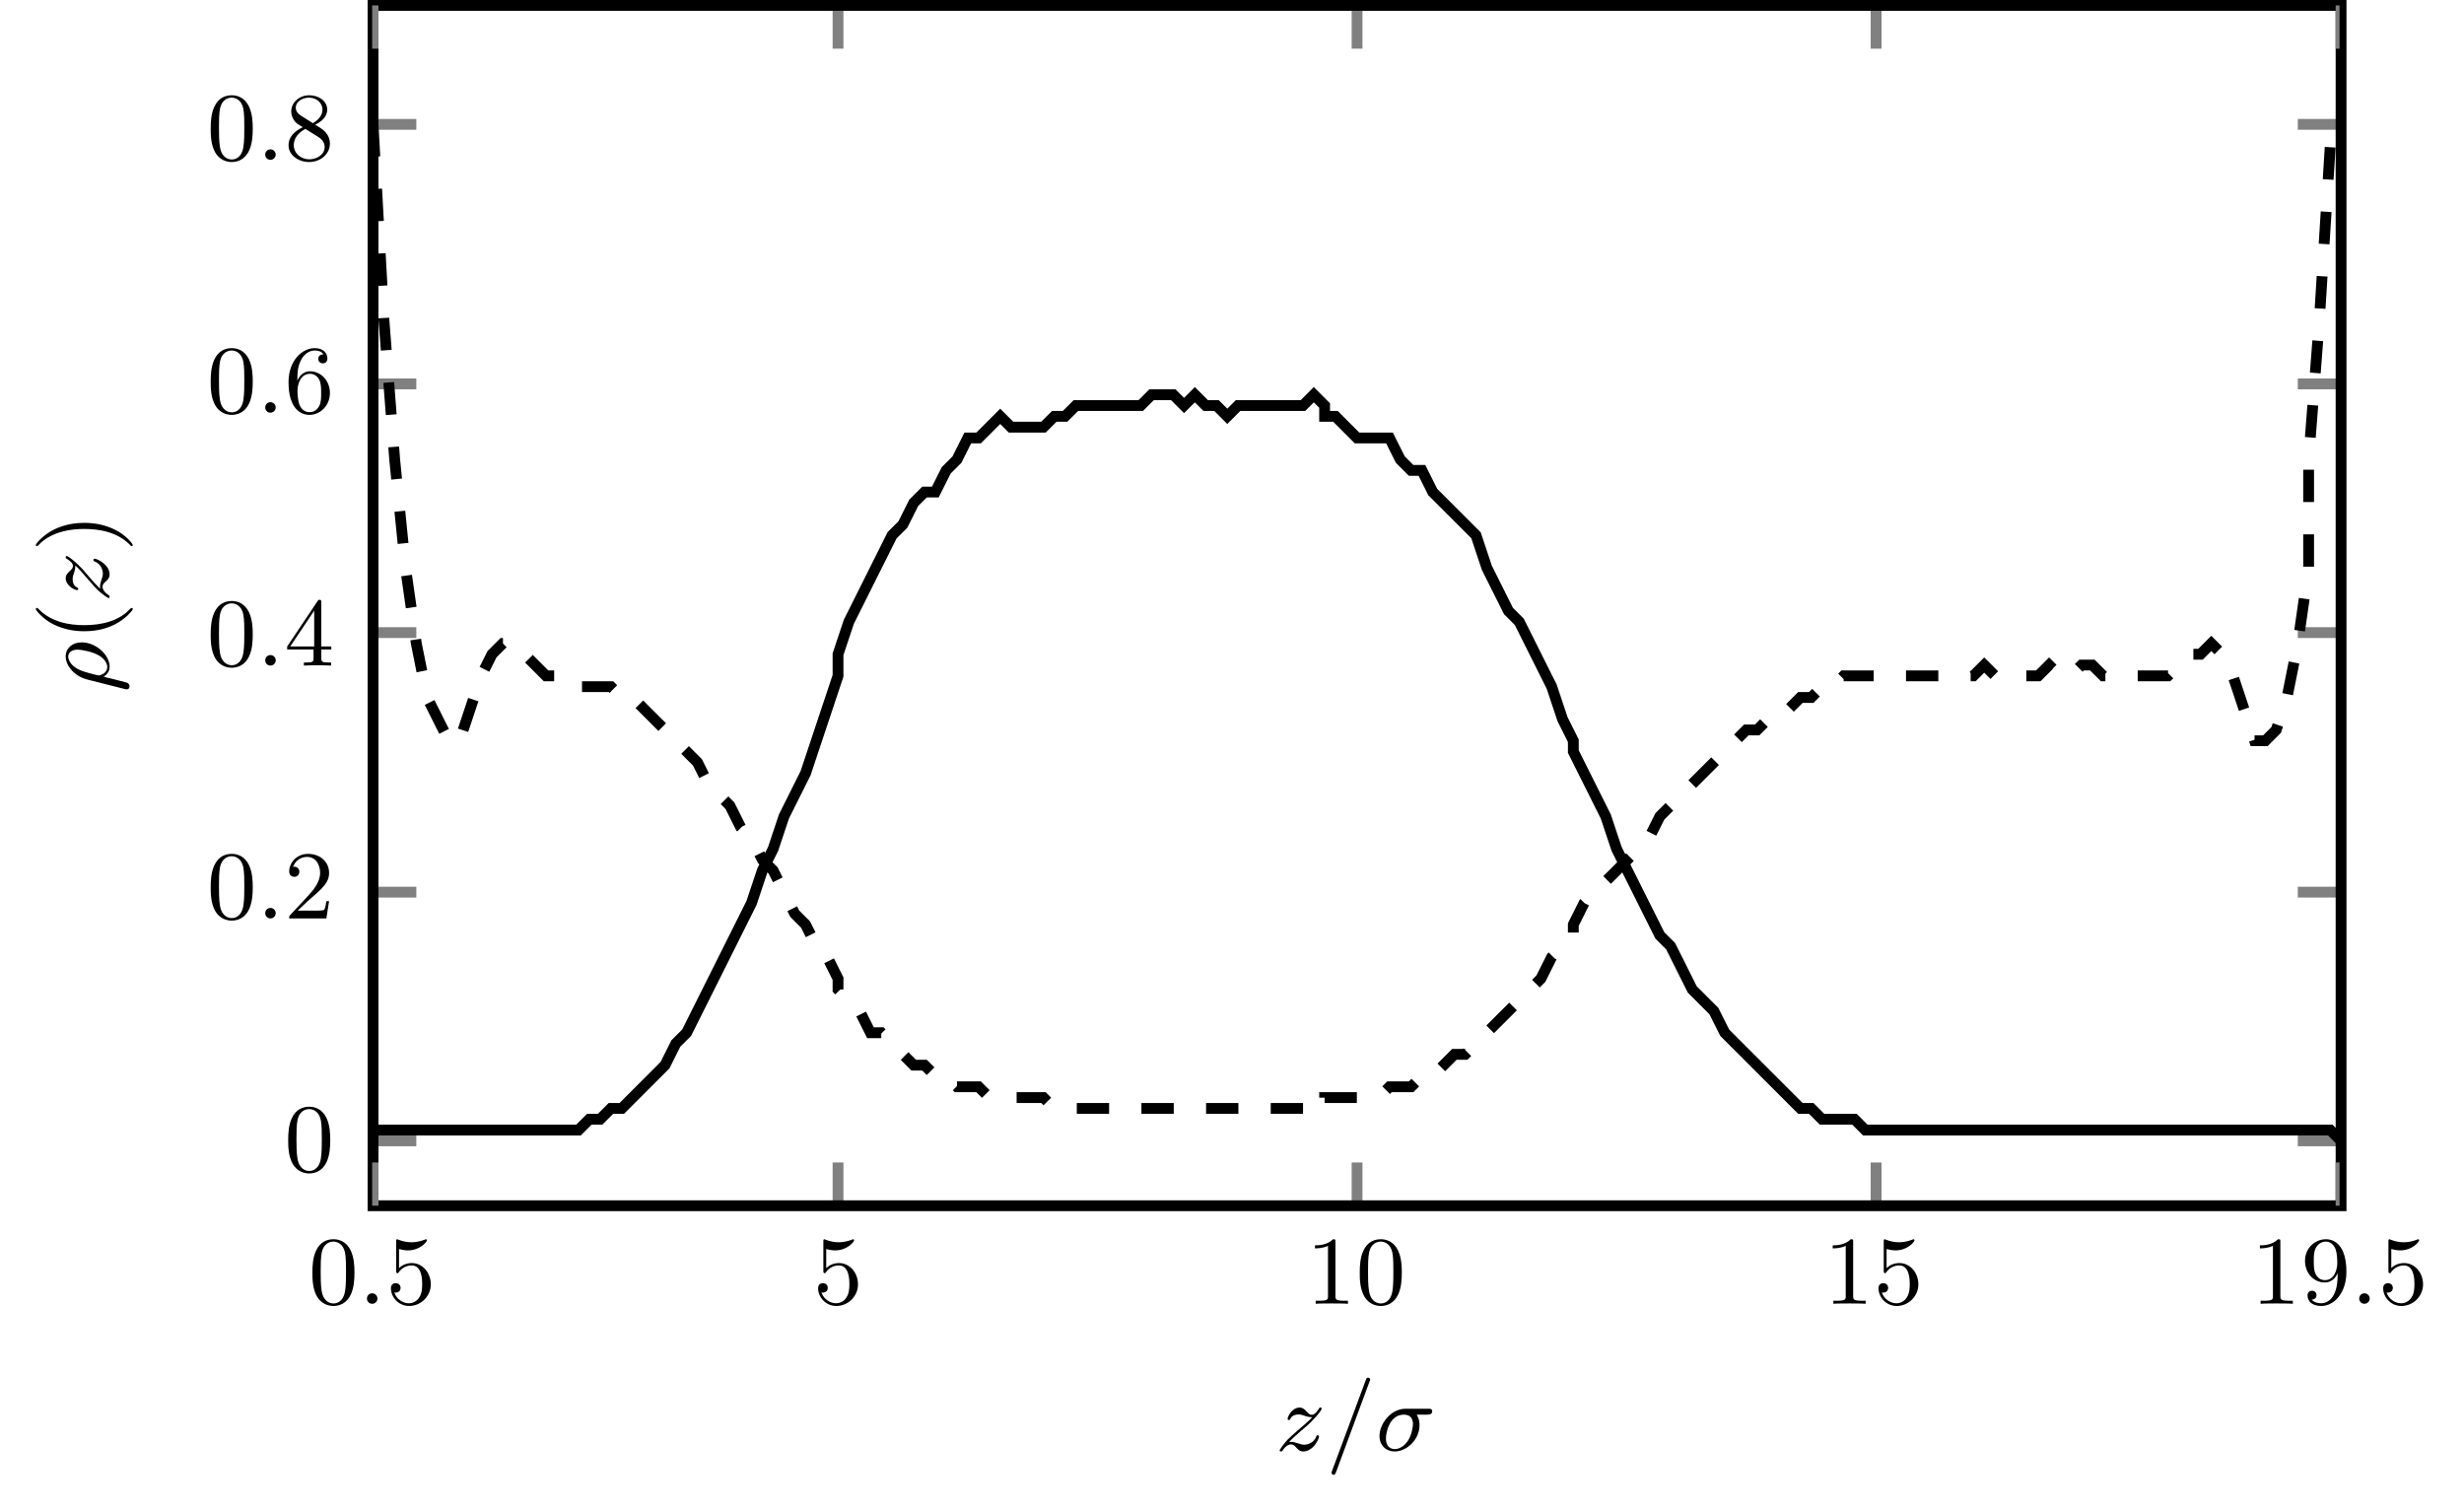
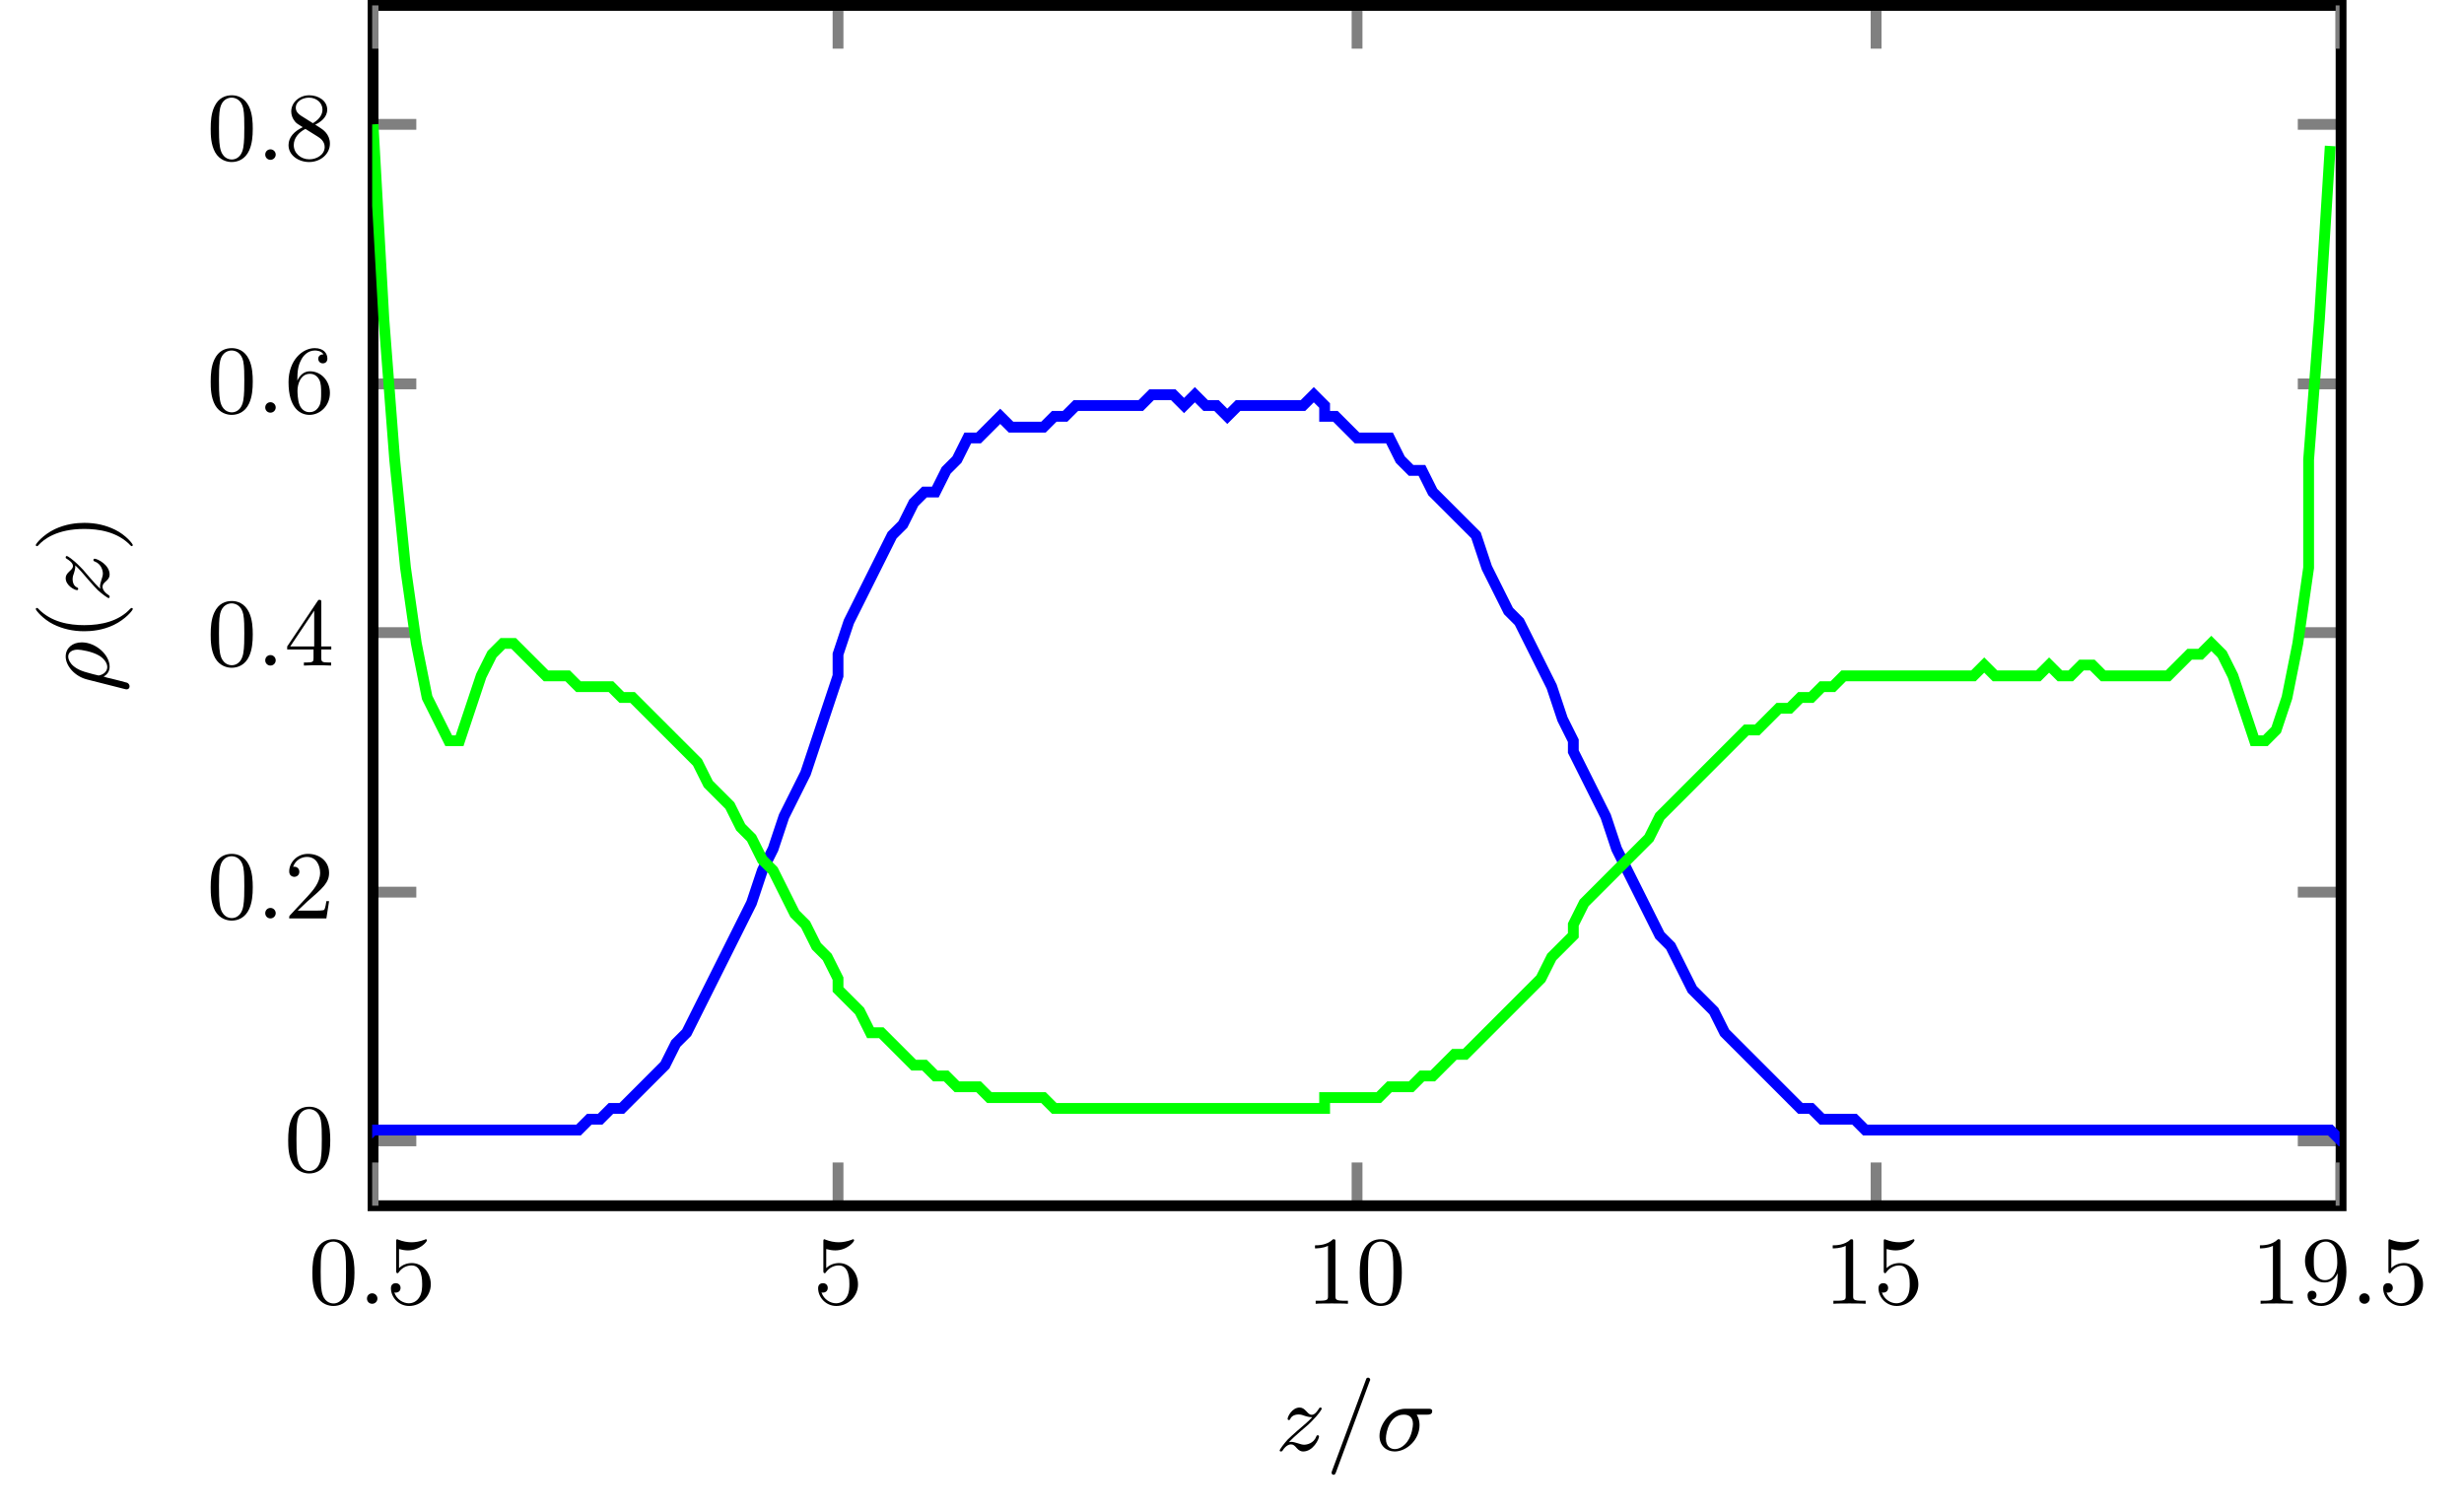
<svg xmlns="http://www.w3.org/2000/svg" xmlns:xlink="http://www.w3.org/1999/xlink" width="227.869pt" height="139.692pt" viewBox="0 0 227.869 139.692" version="1.1">
  <defs>
    <g>
      <symbol overflow="visible" id="glyph0-0">
        <path style="stroke:none;" d="M 0.938 -3.094 C 0.938 -2.938 0.938 -2.828 1.062 -2.828 C 1.125 -2.828 1.156 -2.875 1.203 -2.953 C 1.484 -3.328 1.906 -3.547 2.375 -3.547 C 3.344 -3.547 3.344 -2.156 3.344 -1.844 C 3.344 -1.562 3.344 -1 3.078 -0.594 C 2.844 -0.219 2.469 -0.047 2.109 -0.047 C 1.594 -0.047 0.984 -0.391 0.766 -1.047 C 0.781 -1.047 0.828 -1.031 0.891 -1.031 C 1.078 -1.031 1.344 -1.141 1.344 -1.469 C 1.344 -1.75 1.141 -1.906 0.891 -1.906 C 0.703 -1.906 0.453 -1.797 0.453 -1.438 C 0.453 -0.625 1.141 0.203 2.141 0.203 C 3.219 0.203 4.141 -0.688 4.141 -1.797 C 4.141 -2.875 3.375 -3.766 2.391 -3.766 C 1.969 -3.766 1.531 -3.625 1.203 -3.297 L 1.203 -5.062 C 1.484 -4.984 1.766 -4.938 2.031 -4.938 C 3.141 -4.938 3.781 -5.734 3.781 -5.859 C 3.781 -5.938 3.734 -5.969 3.688 -5.969 C 3.672 -5.969 3.656 -5.969 3.562 -5.922 C 3.141 -5.766 2.734 -5.688 2.359 -5.688 C 1.969 -5.688 1.562 -5.766 1.156 -5.922 C 1.062 -5.969 1.047 -5.969 1.047 -5.969 C 0.938 -5.969 0.938 -5.891 0.938 -5.734 Z M 0.938 -3.094 " />
      </symbol>
      <symbol overflow="visible" id="glyph0-1">
        <path style="stroke:none;" d="M 2.719 -5.734 C 2.719 -5.953 2.719 -5.969 2.5 -5.969 C 1.938 -5.406 1.109 -5.406 0.828 -5.406 L 0.828 -5.125 C 1 -5.125 1.547 -5.125 2.031 -5.359 L 2.031 -0.719 C 2.031 -0.391 2.016 -0.281 1.172 -0.281 L 0.891 -0.281 L 0.891 0 C 1.203 -0.031 2.016 -0.031 2.375 -0.031 C 2.75 -0.031 3.547 -0.031 3.875 0 L 3.875 -0.281 L 3.594 -0.281 C 2.75 -0.281 2.719 -0.391 2.719 -0.719 Z M 2.719 -5.734 " />
      </symbol>
      <symbol overflow="visible" id="glyph0-2">
        <path style="stroke:none;" d="M 4.25 -2.875 C 4.25 -3.469 4.219 -4.25 3.906 -4.922 C 3.5 -5.766 2.828 -5.969 2.312 -5.969 C 1.766 -5.969 1.078 -5.766 0.688 -4.891 C 0.406 -4.281 0.359 -3.547 0.359 -2.875 C 0.359 -2.281 0.375 -1.422 0.766 -0.703 C 1.188 0.047 1.891 0.203 2.297 0.203 C 2.875 0.203 3.547 -0.047 3.922 -0.875 C 4.188 -1.484 4.25 -2.156 4.25 -2.875 Z M 2.312 -0.031 C 2.031 -0.031 1.391 -0.156 1.219 -1.172 C 1.125 -1.688 1.125 -2.469 1.125 -2.984 C 1.125 -3.594 1.125 -4.297 1.234 -4.797 C 1.422 -5.594 1.984 -5.75 2.297 -5.75 C 2.641 -5.75 3.203 -5.562 3.375 -4.734 C 3.469 -4.25 3.469 -3.547 3.469 -2.984 C 3.469 -2.422 3.469 -1.672 3.375 -1.141 C 3.188 -0.109 2.531 -0.031 2.312 -0.031 Z M 2.312 -0.031 " />
      </symbol>
      <symbol overflow="visible" id="glyph0-3">
        <path style="stroke:none;" d="M 4.141 -1.594 L 3.891 -1.594 C 3.875 -1.469 3.797 -0.938 3.688 -0.797 C 3.625 -0.719 3.016 -0.719 2.828 -0.719 L 1.234 -0.719 L 2.125 -1.562 C 3.594 -2.828 4.141 -3.312 4.141 -4.219 C 4.141 -5.25 3.297 -5.969 2.188 -5.969 C 1.156 -5.969 0.453 -5.156 0.453 -4.344 C 0.453 -3.891 0.844 -3.844 0.922 -3.844 C 1.125 -3.844 1.391 -3.984 1.391 -4.312 C 1.391 -4.578 1.203 -4.781 0.922 -4.781 C 0.875 -4.781 0.859 -4.781 0.812 -4.766 C 1.031 -5.406 1.609 -5.688 2.094 -5.688 C 3 -5.688 3.312 -4.844 3.312 -4.219 C 3.312 -3.312 2.625 -2.562 2.203 -2.094 L 0.562 -0.328 C 0.453 -0.219 0.453 -0.203 0.453 0 L 3.891 0 Z M 4.141 -1.594 " />
      </symbol>
      <symbol overflow="visible" id="glyph0-4">
        <path style="stroke:none;" d="M 0.266 -1.766 L 0.266 -1.484 L 2.703 -1.484 L 2.703 -0.703 C 2.703 -0.375 2.688 -0.281 2.016 -0.281 L 1.812 -0.281 L 1.812 0 C 2.375 -0.031 3 -0.031 3.062 -0.031 C 3.109 -0.031 3.766 -0.031 4.328 0 L 4.328 -0.281 L 4.125 -0.281 C 3.453 -0.281 3.422 -0.375 3.422 -0.703 L 3.422 -1.484 L 4.344 -1.484 L 4.344 -1.766 L 3.422 -1.766 L 3.422 -5.828 C 3.422 -6.016 3.422 -6.078 3.25 -6.078 C 3.141 -6.078 3.141 -6.062 3.062 -5.938 Z M 0.547 -1.766 L 2.766 -5.078 L 2.766 -1.766 Z M 0.547 -1.766 " />
      </symbol>
      <symbol overflow="visible" id="glyph0-5">
        <path style="stroke:none;" d="M 1.203 -2.969 C 1.203 -3.891 1.297 -4.391 1.547 -4.859 C 1.719 -5.234 2.156 -5.75 2.828 -5.75 C 3 -5.75 3.422 -5.719 3.625 -5.391 C 3.297 -5.391 3.141 -5.219 3.141 -4.984 C 3.141 -4.75 3.312 -4.562 3.562 -4.562 C 3.812 -4.562 3.984 -4.734 3.984 -5 C 3.984 -5.5 3.625 -5.969 2.812 -5.969 C 1.656 -5.969 0.391 -4.828 0.391 -2.828 C 0.391 -0.406 1.484 0.203 2.328 0.203 C 3.312 0.203 4.219 -0.641 4.219 -1.828 C 4.219 -2.953 3.391 -3.828 2.375 -3.828 C 1.844 -3.828 1.453 -3.5 1.203 -2.969 Z M 2.312 -0.047 C 1.797 -0.047 1.5 -0.469 1.406 -0.734 C 1.234 -1.141 1.219 -1.891 1.219 -2.031 C 1.219 -2.625 1.5 -3.594 2.359 -3.594 C 2.5 -3.594 2.938 -3.594 3.234 -3.047 C 3.406 -2.703 3.406 -2.266 3.406 -1.828 C 3.406 -1.406 3.406 -0.953 3.234 -0.625 C 2.953 -0.109 2.562 -0.047 2.312 -0.047 Z M 2.312 -0.047 " />
      </symbol>
      <symbol overflow="visible" id="glyph0-6">
        <path style="stroke:none;" d="M 1.547 -4.078 C 1.281 -4.25 1.062 -4.484 1.062 -4.812 C 1.062 -5.406 1.688 -5.75 2.281 -5.75 C 2.984 -5.75 3.531 -5.266 3.531 -4.641 C 3.531 -4.016 3 -3.594 2.641 -3.391 Z M 2.859 -3.25 C 3.312 -3.469 3.969 -3.906 3.969 -4.641 C 3.969 -5.484 3.125 -5.969 2.312 -5.969 C 1.375 -5.969 0.641 -5.297 0.641 -4.469 C 0.641 -4.141 0.766 -3.812 0.984 -3.547 C 1.125 -3.375 1.188 -3.344 1.703 -3.016 C 0.922 -2.641 0.391 -2.094 0.391 -1.359 C 0.391 -0.406 1.328 0.203 2.297 0.203 C 3.344 0.203 4.219 -0.531 4.219 -1.5 C 4.219 -2.375 3.547 -2.812 3.328 -2.953 C 3.234 -3.016 2.969 -3.188 2.859 -3.25 Z M 1.953 -2.859 L 3.078 -2.156 C 3.281 -2.031 3.734 -1.734 3.734 -1.188 C 3.734 -0.484 3.016 -0.047 2.312 -0.047 C 1.531 -0.047 0.875 -0.609 0.875 -1.359 C 0.875 -2 1.312 -2.531 1.953 -2.859 Z M 1.953 -2.859 " />
      </symbol>
      <symbol overflow="visible" id="glyph0-7">
        <path style="stroke:none;" d="M 3.406 -2.828 L 3.406 -2.625 C 3.406 -0.438 2.406 -0.047 1.891 -0.047 C 1.688 -0.047 1.234 -0.094 1 -0.391 L 1.031 -0.391 C 1.109 -0.375 1.453 -0.438 1.453 -0.797 C 1.453 -1.031 1.297 -1.203 1.047 -1.203 C 0.797 -1.203 0.625 -1.047 0.625 -0.781 C 0.625 -0.188 1.094 0.203 1.906 0.203 C 3.062 0.203 4.219 -0.984 4.219 -2.953 C 4.219 -5.375 3.141 -5.969 2.328 -5.969 C 1.297 -5.969 0.391 -5.141 0.391 -3.969 C 0.391 -2.828 1.203 -1.969 2.219 -1.969 C 2.875 -1.969 3.234 -2.438 3.406 -2.828 Z M 2.25 -2.188 C 2.094 -2.188 1.656 -2.188 1.375 -2.75 C 1.203 -3.078 1.203 -3.531 1.203 -3.953 C 1.203 -4.391 1.203 -4.828 1.391 -5.172 C 1.656 -5.625 2.016 -5.75 2.328 -5.75 C 2.938 -5.75 3.188 -5.125 3.219 -5.047 C 3.344 -4.703 3.375 -4.156 3.375 -3.781 C 3.375 -3.125 3.078 -2.188 2.25 -2.188 Z M 2.25 -2.188 " />
      </symbol>
      <symbol overflow="visible" id="glyph1-0">
        <path style="stroke:none;" d="M 1.766 -0.484 C 1.766 -0.75 1.547 -0.969 1.281 -0.969 C 1 -0.969 0.797 -0.75 0.797 -0.484 C 0.797 -0.219 1 0 1.281 0 C 1.547 0 1.766 -0.219 1.766 -0.484 Z M 1.766 -0.484 " />
      </symbol>
      <symbol overflow="visible" id="glyph1-1">
        <path style="stroke:none;" d="M 1.25 -0.766 C 1.438 -0.984 1.922 -1.438 2.312 -1.766 C 2.984 -2.328 3.188 -2.516 3.297 -2.641 C 4.031 -3.359 4.281 -3.812 4.281 -3.859 C 4.281 -3.875 4.281 -3.969 4.156 -3.969 C 4.078 -3.969 4.062 -3.938 4.016 -3.859 C 3.906 -3.688 3.656 -3.297 3.359 -3.297 C 3.172 -3.297 3.062 -3.406 2.859 -3.625 C 2.641 -3.859 2.469 -3.969 2.234 -3.969 C 1.547 -3.969 1.125 -3.141 1.125 -2.922 C 1.125 -2.891 1.141 -2.812 1.234 -2.812 C 1.328 -2.812 1.359 -2.875 1.359 -2.891 C 1.531 -3.328 2.062 -3.328 2.141 -3.328 C 2.344 -3.328 2.562 -3.266 2.75 -3.188 C 3.109 -3.078 3.266 -3.078 3.406 -3.078 C 3.125 -2.766 2.625 -2.328 2.047 -1.844 C 1.609 -1.469 1.328 -1.188 1.125 -1 C 0.797 -0.641 0.391 -0.094 0.391 0 C 0.391 0.062 0.438 0.094 0.516 0.094 C 0.594 0.094 0.609 0.062 0.656 0.016 C 1 -0.531 1.344 -0.562 1.438 -0.562 C 1.656 -0.562 1.781 -0.438 1.984 -0.203 C 2.188 0.031 2.391 0.094 2.562 0.094 C 3.484 0.094 4.031 -1.047 4.031 -1.297 C 4.031 -1.375 3.969 -1.406 3.906 -1.406 C 3.812 -1.406 3.797 -1.344 3.781 -1.297 C 3.531 -0.641 2.891 -0.531 2.656 -0.531 C 2.5 -0.531 2.312 -0.578 2.047 -0.672 C 1.859 -0.719 1.656 -0.797 1.469 -0.797 C 1.375 -0.797 1.281 -0.766 1.25 -0.766 Z M 1.25 -0.766 " />
      </symbol>
      <symbol overflow="visible" id="glyph1-2">
        <path style="stroke:none;" d="M 4.031 -6.375 C 4.094 -6.5 4.094 -6.516 4.094 -6.531 C 4.094 -6.641 4 -6.734 3.906 -6.734 C 3.781 -6.734 3.734 -6.656 3.734 -6.641 L 0.562 1.891 C 0.516 2.016 0.516 2.031 0.516 2.047 C 0.516 2.156 0.594 2.25 0.703 2.25 C 0.797 2.25 0.859 2.203 0.922 2.031 Z M 4.031 -6.375 " />
      </symbol>
      <symbol overflow="visible" id="glyph1-3">
        <path style="stroke:none;" d="M 4.766 -3.312 C 4.891 -3.312 5.219 -3.312 5.219 -3.625 C 5.219 -3.859 5.016 -3.859 4.859 -3.859 L 2.75 -3.859 C 1.391 -3.859 0.344 -2.453 0.344 -1.344 C 0.344 -0.438 0.984 0.094 1.75 0.094 C 2.844 0.094 4.047 -0.984 4.047 -2.344 C 4.047 -2.922 3.812 -3.266 3.781 -3.312 Z M 1.766 -0.125 C 1.422 -0.125 0.938 -0.312 0.938 -1.094 C 0.938 -1.719 1.297 -3.312 2.594 -3.312 C 3.031 -3.312 3.438 -3.109 3.438 -2.453 C 3.438 -2.219 3.344 -1.406 2.922 -0.828 C 2.625 -0.406 2.172 -0.125 1.766 -0.125 Z M 1.766 -0.125 " />
      </symbol>
      <symbol overflow="visible" id="glyph2-0">
        <path style="stroke:none;" d="M 1.484 -0.312 C 1.609 -0.281 1.625 -0.281 1.672 -0.281 C 1.828 -0.281 1.938 -0.391 1.938 -0.562 C 1.938 -0.703 1.844 -0.828 1.719 -0.891 C 1.672 -0.922 0.391 -1.234 0.219 -1.281 C -0.141 -1.359 -0.156 -1.359 -0.469 -1.469 C -0.203 -1.594 0.094 -1.891 0.094 -2.375 C 0.094 -3.469 -1.172 -4.625 -2.484 -4.625 C -3.359 -4.625 -3.969 -4.094 -3.969 -3.312 C -3.969 -2.453 -3.125 -1.469 -1.969 -1.188 Z M -0.125 -2.359 C -0.125 -1.719 -0.844 -1.562 -0.922 -1.562 C -0.969 -1.562 -1.828 -1.781 -1.953 -1.828 C -3.609 -2.25 -3.734 -3.109 -3.734 -3.312 C -3.734 -3.719 -3.359 -3.953 -2.859 -3.953 C -2.562 -3.953 -1.5 -3.781 -0.859 -3.391 C -0.5 -3.172 -0.125 -2.766 -0.125 -2.359 Z M -0.125 -2.359 " />
      </symbol>
      <symbol overflow="visible" id="glyph2-1">
        <path style="stroke:none;" d="M -0.766 -1.25 C -0.984 -1.438 -1.438 -1.922 -1.766 -2.312 C -2.328 -2.984 -2.516 -3.188 -2.641 -3.297 C -3.359 -4.031 -3.812 -4.281 -3.859 -4.281 C -3.875 -4.281 -3.969 -4.281 -3.969 -4.156 C -3.969 -4.078 -3.938 -4.062 -3.859 -4.016 C -3.688 -3.906 -3.297 -3.656 -3.297 -3.359 C -3.297 -3.172 -3.406 -3.062 -3.625 -2.859 C -3.859 -2.641 -3.969 -2.469 -3.969 -2.234 C -3.969 -1.547 -3.141 -1.125 -2.922 -1.125 C -2.891 -1.125 -2.812 -1.141 -2.812 -1.234 C -2.812 -1.328 -2.875 -1.359 -2.891 -1.359 C -3.328 -1.531 -3.328 -2.062 -3.328 -2.141 C -3.328 -2.344 -3.266 -2.562 -3.188 -2.75 C -3.078 -3.109 -3.078 -3.266 -3.078 -3.406 C -2.766 -3.125 -2.328 -2.625 -1.844 -2.047 C -1.469 -1.609 -1.188 -1.328 -1 -1.125 C -0.641 -0.797 -0.094 -0.391 0 -0.391 C 0.062 -0.391 0.094 -0.438 0.094 -0.516 C 0.094 -0.594 0.062 -0.609 0.016 -0.656 C -0.531 -1 -0.562 -1.344 -0.562 -1.438 C -0.562 -1.656 -0.438 -1.781 -0.203 -1.984 C 0.031 -2.188 0.094 -2.391 0.094 -2.562 C 0.094 -3.484 -1.047 -4.031 -1.297 -4.031 C -1.375 -4.031 -1.406 -3.969 -1.406 -3.906 C -1.406 -3.812 -1.344 -3.797 -1.297 -3.781 C -0.641 -3.531 -0.531 -2.891 -0.531 -2.656 C -0.531 -2.5 -0.578 -2.312 -0.672 -2.047 C -0.719 -1.859 -0.797 -1.656 -0.797 -1.469 C -0.797 -1.375 -0.766 -1.281 -0.766 -1.25 Z M -0.766 -1.25 " />
      </symbol>
      <symbol overflow="visible" id="glyph3-0">
        <path style="stroke:none;" d="M 2.141 -3.062 C 2.094 -3.062 2.062 -3.031 2 -2.984 C 0.938 -1.828 -0.672 -1.469 -2.25 -1.469 C -3.625 -1.469 -5.312 -1.734 -6.516 -3 C -6.562 -3.047 -6.578 -3.062 -6.625 -3.062 C -6.688 -3.062 -6.734 -3.016 -6.734 -2.953 C -6.734 -2.844 -6.078 -2.031 -5.109 -1.547 C -4.25 -1.125 -3.312 -0.906 -2.25 -0.906 C -1.609 -0.906 -0.578 -0.984 0.469 -1.484 C 1.578 -2.016 2.234 -2.844 2.234 -2.953 C 2.234 -3.016 2.203 -3.062 2.141 -3.062 Z M 2.141 -3.062 " />
      </symbol>
      <symbol overflow="visible" id="glyph3-1">
        <path style="stroke:none;" d="M -2.25 -2.672 C -2.984 -2.672 -3.969 -2.562 -4.969 -2.094 C -6.078 -1.562 -6.734 -0.734 -6.734 -0.625 C -6.734 -0.531 -6.656 -0.516 -6.625 -0.516 C -6.578 -0.516 -6.562 -0.531 -6.5 -0.594 C -6.031 -1.125 -4.812 -2.109 -2.25 -2.109 C -0.969 -2.109 0.812 -1.875 2.031 -0.578 C 2.047 -0.562 2.094 -0.516 2.141 -0.516 C 2.156 -0.516 2.234 -0.531 2.234 -0.625 C 2.234 -0.734 1.594 -1.547 0.609 -2.031 C -0.25 -2.453 -1.172 -2.672 -2.25 -2.672 Z M -2.25 -2.672 " />
      </symbol>
    </g>
    <clipPath id="clip1">
      <path d="M 34.418 253 L 216.359 253 L 216.359 -141.531 L 34.418 -141.531 " />
    </clipPath>
    <clipPath id="clip2">
      <path d="M -107.301 111.27 L -107.301 0.199 L 358.082 0.199 L 358.082 111.27 " />
    </clipPath>
    <clipPath id="clip3">
      <path d="M 34.418 253 L 216.359 253 L 216.359 -141.531 L 34.418 -141.531 " />
    </clipPath>
    <clipPath id="clip4">
      <path d="M 34.418 111.27 L 216.359 111.27 L 216.359 0.199 L 34.418 0.199 Z M 34.418 111.27 " />
    </clipPath>
  </defs>
  <g id="surface1">
    <g clip-path="url(#clip1)" clip-rule="nonzero">
      <path style="fill:none;stroke-width:1;stroke-linecap:butt;stroke-linejoin:miter;stroke:rgb(50%,50%,50%);stroke-opacity:1;stroke-miterlimit:10;" d="M 46.433 -0.23 L 46.433 3.77 M 94.433 -0.23 L 94.433 3.77 M 142.433 -0.23 L 142.433 3.77 M 46.433 110.77 L 46.433 106.77 M 94.433 110.77 L 94.433 106.77 M 142.433 110.77 L 142.433 106.77 " transform="matrix(1,0,0,-1,31.067,111.27)" />
    </g>
    <g clip-path="url(#clip2)" clip-rule="nonzero">
      <path style="fill:none;stroke-width:1;stroke-linecap:butt;stroke-linejoin:miter;stroke:rgb(50%,50%,50%);stroke-opacity:1;stroke-miterlimit:10;" d="M 3.433 5.77 L 7.433 5.77 M 3.433 28.77 L 7.433 28.77 M 3.433 52.77 L 7.433 52.77 M 3.433 75.77 L 7.433 75.77 M 3.433 99.77 L 7.433 99.77 M 185.433 5.77 L 181.433 5.77 M 185.433 28.77 L 181.433 28.77 M 185.433 52.77 L 181.433 52.77 M 185.433 75.77 L 181.433 75.77 M 185.433 99.77 L 181.433 99.77 " transform="matrix(1,0,0,-1,31.067,111.27)" />
    </g>
    <path style="fill:none;stroke-width:1;stroke-linecap:butt;stroke-linejoin:miter;stroke:rgb(0%,0%,0%);stroke-opacity:1;stroke-miterlimit:10;" d="M 3.433 -0.23 L 3.433 110.77 L 185.433 110.77 L 185.433 -0.23 Z M 3.433 -0.23 " transform="matrix(1,0,0,-1,31.067,111.27)" />
    <g style="fill:rgb(0%,0%,0%);fill-opacity:1;">
      <use xlink:href="#glyph0-0" x="75.206" y="120.567" />
    </g>
    <g style="fill:rgb(0%,0%,0%);fill-opacity:1;">
      <use xlink:href="#glyph0-1" x="120.781" y="120.567" />
      <use xlink:href="#glyph0-2" x="125.389" y="120.567" />
    </g>
    <g style="fill:rgb(0%,0%,0%);fill-opacity:1;">
      <use xlink:href="#glyph0-1" x="168.66" y="120.567" />
      <use xlink:href="#glyph0-0" x="173.268" y="120.567" />
    </g>
    <g style="fill:rgb(0%,0%,0%);fill-opacity:1;">
      <use xlink:href="#glyph0-2" x="26.292" y="108.313" />
    </g>
    <g style="fill:rgb(0%,0%,0%);fill-opacity:1;">
      <use xlink:href="#glyph0-2" x="19.125" y="84.93" />
    </g>
    <g style="fill:rgb(0%,0%,0%);fill-opacity:1;">
      <use xlink:href="#glyph1-0" x="23.732" y="84.93" />
    </g>
    <g style="fill:rgb(0%,0%,0%);fill-opacity:1;">
      <use xlink:href="#glyph0-3" x="26.292" y="84.93" />
    </g>
    <g style="fill:rgb(0%,0%,0%);fill-opacity:1;">
      <use xlink:href="#glyph0-2" x="19.125" y="61.547" />
    </g>
    <g style="fill:rgb(0%,0%,0%);fill-opacity:1;">
      <use xlink:href="#glyph1-0" x="23.732" y="61.547" />
    </g>
    <g style="fill:rgb(0%,0%,0%);fill-opacity:1;">
      <use xlink:href="#glyph0-4" x="26.292" y="61.547" />
    </g>
    <g style="fill:rgb(0%,0%,0%);fill-opacity:1;">
      <use xlink:href="#glyph0-2" x="19.125" y="38.163" />
    </g>
    <g style="fill:rgb(0%,0%,0%);fill-opacity:1;">
      <use xlink:href="#glyph1-0" x="23.732" y="38.163" />
    </g>
    <g style="fill:rgb(0%,0%,0%);fill-opacity:1;">
      <use xlink:href="#glyph0-5" x="26.292" y="38.163" />
    </g>
    <g style="fill:rgb(0%,0%,0%);fill-opacity:1;">
      <use xlink:href="#glyph0-2" x="19.125" y="14.78" />
    </g>
    <g style="fill:rgb(0%,0%,0%);fill-opacity:1;">
      <use xlink:href="#glyph1-0" x="23.732" y="14.78" />
    </g>
    <g style="fill:rgb(0%,0%,0%);fill-opacity:1;">
      <use xlink:href="#glyph0-6" x="26.292" y="14.78" />
    </g>
    <g clip-path="url(#clip3)" clip-rule="nonzero">
      <path style="fill:none;stroke-width:1;stroke-linecap:butt;stroke-linejoin:miter;stroke:rgb(50%,50%,50%);stroke-opacity:1;stroke-miterlimit:10;" d="M 3.433 -0.23 L 3.433 3.77 M 185.433 -0.23 L 185.433 3.77 M 3.433 110.77 L 3.433 106.77 M 185.433 110.77 L 185.433 106.77 " transform="matrix(1,0,0,-1,31.067,111.27)" />
    </g>
    <g style="fill:rgb(0%,0%,0%);fill-opacity:1;">
      <use xlink:href="#glyph0-2" x="28.531" y="120.567" />
    </g>
    <g style="fill:rgb(0%,0%,0%);fill-opacity:1;">
      <use xlink:href="#glyph1-0" x="33.139" y="120.567" />
    </g>
    <g style="fill:rgb(0%,0%,0%);fill-opacity:1;">
      <use xlink:href="#glyph0-0" x="35.699" y="120.567" />
    </g>
    <g style="fill:rgb(0%,0%,0%);fill-opacity:1;">
      <use xlink:href="#glyph0-1" x="208.167" y="120.567" />
      <use xlink:href="#glyph0-7" x="212.775" y="120.567" />
    </g>
    <g style="fill:rgb(0%,0%,0%);fill-opacity:1;">
      <use xlink:href="#glyph1-0" x="217.382" y="120.567" />
    </g>
    <g style="fill:rgb(0%,0%,0%);fill-opacity:1;">
      <use xlink:href="#glyph0-0" x="219.942" y="120.567" />
    </g>
    <g clip-path="url(#clip4)" clip-rule="nonzero">
-       <path style="fill:none;stroke-width:1;stroke-linecap:butt;stroke-linejoin:miter;stroke:rgb(0%,0%,0%);stroke-opacity:1;stroke-miterlimit:10;" d="M 0.433 5.77 L 2.433 5.77 L 3.433 6.77 L 22.433 6.77 L 23.433 7.77 L 24.433 7.77 L 25.433 8.77 L 26.433 8.77 L 30.433 12.77 L 31.433 14.77 L 32.433 15.77 L 38.433 27.77 L 39.433 30.77 L 40.433 32.77 L 41.433 35.77 L 43.433 39.77 L 46.433 48.77 L 46.433 50.77 L 47.433 53.77 L 51.433 61.77 L 52.433 62.77 L 53.433 64.77 L 54.433 65.77 L 55.433 65.77 L 56.433 67.77 L 57.433 68.77 L 58.433 70.77 L 59.433 70.77 L 61.433 72.77 L 62.433 71.77 L 65.433 71.77 L 66.433 72.77 L 67.433 72.77 L 68.433 73.77 L 74.433 73.77 L 75.433 74.77 L 77.433 74.77 L 78.433 73.77 L 79.433 74.77 L 80.433 73.77 L 81.433 73.77 L 82.433 72.77 L 83.433 73.77 L 89.433 73.77 L 90.433 74.77 L 91.433 73.77 L 91.433 72.77 L 92.433 72.77 L 94.433 70.77 L 97.433 70.77 L 98.433 68.77 L 99.433 67.77 L 100.433 67.77 L 101.433 65.77 L 105.433 61.77 L 106.433 58.77 L 108.433 54.77 L 109.433 53.77 L 112.433 47.77 L 113.433 44.77 L 114.433 42.77 L 114.433 41.77 L 117.433 35.77 L 118.433 32.77 L 122.433 24.77 L 123.433 23.77 L 125.433 19.77 L 127.433 17.77 L 128.433 15.77 L 135.433 8.77 L 136.433 8.77 L 137.433 7.77 L 140.433 7.77 L 141.433 6.77 L 184.433 6.77 L 185.433 5.77 L 190.433 5.77 " transform="matrix(1,0,0,-1,31.067,111.27)" />
-       <path style="fill:none;stroke-width:1;stroke-linecap:butt;stroke-linejoin:miter;stroke:rgb(0%,0%,0%);stroke-opacity:1;stroke-dasharray:2.989,2.989;stroke-miterlimit:10;" d="M 3.433 99.77 L 4.433 81.77 L 5.433 68.77 L 6.433 58.77 L 7.433 51.77 L 8.433 46.77 L 10.433 42.77 L 11.433 42.77 L 13.433 48.77 L 14.433 50.77 L 15.433 51.77 L 16.433 51.77 L 19.433 48.77 L 21.433 48.77 L 22.433 47.77 L 25.433 47.77 L 26.433 46.77 L 27.433 46.77 L 33.433 40.77 L 34.433 38.77 L 36.433 36.77 L 37.433 34.77 L 38.433 33.77 L 39.433 31.77 L 40.433 30.77 L 42.433 26.77 L 43.433 25.77 L 44.433 23.77 L 45.433 22.77 L 46.433 20.77 L 46.433 19.77 L 48.433 17.77 L 49.433 15.77 L 50.433 15.77 L 53.433 12.77 L 54.433 12.77 L 55.433 11.77 L 56.433 11.77 L 57.433 10.77 L 59.433 10.77 L 60.433 9.77 L 65.433 9.77 L 66.433 8.77 L 91.433 8.77 L 91.433 9.77 L 96.433 9.77 L 97.433 10.77 L 99.433 10.77 L 100.433 11.77 L 101.433 11.77 L 103.433 13.77 L 104.433 13.77 L 111.433 20.77 L 112.433 22.77 L 114.433 24.77 L 114.433 25.77 L 115.433 27.77 L 121.433 33.77 L 122.433 35.77 L 130.433 43.77 L 131.433 43.77 L 133.433 45.77 L 134.433 45.77 L 135.433 46.77 L 136.433 46.77 L 137.433 47.77 L 138.433 47.77 L 139.433 48.77 L 151.433 48.77 L 152.433 49.77 L 153.433 48.77 L 157.433 48.77 L 158.433 49.77 L 159.433 48.77 L 160.433 48.77 L 161.433 49.77 L 162.433 49.77 L 163.433 48.77 L 169.433 48.77 L 171.433 50.77 L 172.433 50.77 L 173.433 51.77 L 174.433 50.77 L 175.433 48.77 L 177.433 42.77 L 178.433 42.77 L 179.433 43.77 L 180.433 46.77 L 181.433 51.77 L 182.433 58.77 L 182.433 68.77 L 183.433 81.77 L 184.433 97.77 " transform="matrix(1,0,0,-1,31.067,111.27)" />
+       <path style="fill:none;stroke-width:1;stroke-linecap:butt;stroke-linejoin:miter;stroke:rgb(0%,0%,100%);stroke-opacity:1;stroke-miterlimit:10;" d="M 0.433 5.77 L 2.433 5.77 L 3.433 6.77 L 22.433 6.77 L 23.433 7.77 L 24.433 7.77 L 25.433 8.77 L 26.433 8.77 L 30.433 12.77 L 31.433 14.77 L 32.433 15.77 L 38.433 27.77 L 39.433 30.77 L 40.433 32.77 L 41.433 35.77 L 43.433 39.77 L 46.433 48.77 L 46.433 50.77 L 47.433 53.77 L 51.433 61.77 L 52.433 62.77 L 53.433 64.77 L 54.433 65.77 L 55.433 65.77 L 56.433 67.77 L 57.433 68.77 L 58.433 70.77 L 59.433 70.77 L 61.433 72.77 L 62.433 71.77 L 65.433 71.77 L 66.433 72.77 L 67.433 72.77 L 68.433 73.77 L 74.433 73.77 L 75.433 74.77 L 77.433 74.77 L 78.433 73.77 L 79.433 74.77 L 80.433 73.77 L 81.433 73.77 L 82.433 72.77 L 83.433 73.77 L 89.433 73.77 L 90.433 74.77 L 91.433 73.77 L 91.433 72.77 L 92.433 72.77 L 94.433 70.77 L 97.433 70.77 L 98.433 68.77 L 99.433 67.77 L 100.433 67.77 L 101.433 65.77 L 105.433 61.77 L 106.433 58.77 L 108.433 54.77 L 109.433 53.77 L 112.433 47.77 L 113.433 44.77 L 114.433 42.77 L 114.433 41.77 L 117.433 35.77 L 118.433 32.77 L 122.433 24.77 L 123.433 23.77 L 125.433 19.77 L 127.433 17.77 L 128.433 15.77 L 135.433 8.77 L 136.433 8.77 L 137.433 7.77 L 140.433 7.77 L 141.433 6.77 L 184.433 6.77 L 185.433 5.77 L 190.433 5.77 " transform="matrix(1,0,0,-1,31.067,111.27)" />
+       <path style="fill:none;stroke-width:1;stroke-linecap:butt;stroke-linejoin:miter;stroke:rgb(0%,100%,0%);stroke-opacity:1;stroke-miterlimit:10;" d="M 3.433 99.77 L 4.433 81.77 L 5.433 68.77 L 6.433 58.77 L 7.433 51.77 L 8.433 46.77 L 10.433 42.77 L 11.433 42.77 L 13.433 48.77 L 14.433 50.77 L 15.433 51.77 L 16.433 51.77 L 19.433 48.77 L 21.433 48.77 L 22.433 47.77 L 25.433 47.77 L 26.433 46.77 L 27.433 46.77 L 33.433 40.77 L 34.433 38.77 L 36.433 36.77 L 37.433 34.77 L 38.433 33.77 L 39.433 31.77 L 40.433 30.77 L 42.433 26.77 L 43.433 25.77 L 44.433 23.77 L 45.433 22.77 L 46.433 20.77 L 46.433 19.77 L 48.433 17.77 L 49.433 15.77 L 50.433 15.77 L 53.433 12.77 L 54.433 12.77 L 55.433 11.77 L 56.433 11.77 L 57.433 10.77 L 59.433 10.77 L 60.433 9.77 L 65.433 9.77 L 66.433 8.77 L 91.433 8.77 L 91.433 9.77 L 96.433 9.77 L 97.433 10.77 L 99.433 10.77 L 100.433 11.77 L 101.433 11.77 L 103.433 13.77 L 104.433 13.77 L 111.433 20.77 L 112.433 22.77 L 114.433 24.77 L 114.433 25.77 L 115.433 27.77 L 121.433 33.77 L 122.433 35.77 L 130.433 43.77 L 131.433 43.77 L 133.433 45.77 L 134.433 45.77 L 135.433 46.77 L 136.433 46.77 L 137.433 47.77 L 138.433 47.77 L 139.433 48.77 L 151.433 48.77 L 152.433 49.77 L 153.433 48.77 L 157.433 48.77 L 158.433 49.77 L 159.433 48.77 L 160.433 48.77 L 161.433 49.77 L 162.433 49.77 L 163.433 48.77 L 169.433 48.77 L 171.433 50.77 L 172.433 50.77 L 173.433 51.77 L 174.433 50.77 L 175.433 48.77 L 177.433 42.77 L 178.433 42.77 L 179.433 43.77 L 180.433 46.77 L 181.433 51.77 L 182.433 58.77 L 182.433 68.77 L 183.433 81.77 L 184.433 97.77 " transform="matrix(1,0,0,-1,31.067,111.27)" />
    </g>
    <g style="fill:rgb(0%,0%,0%);fill-opacity:1;">
      <use xlink:href="#glyph1-1" x="117.952" y="134.131" />
    </g>
    <g style="fill:rgb(0%,0%,0%);fill-opacity:1;">
      <use xlink:href="#glyph1-2" x="122.623" y="134.131" />
      <use xlink:href="#glyph1-3" x="127.231" y="134.131" />
    </g>
    <g style="fill:rgb(0%,0%,0%);fill-opacity:1;">
      <use xlink:href="#glyph2-0" x="10.044" y="64.028" />
    </g>
    <g style="fill:rgb(0%,0%,0%);fill-opacity:1;">
      <use xlink:href="#glyph3-0" x="10.044" y="59.28" />
    </g>
    <g style="fill:rgb(0%,0%,0%);fill-opacity:1;">
      <use xlink:href="#glyph2-1" x="10.044" y="55.697" />
    </g>
    <g style="fill:rgb(0%,0%,0%);fill-opacity:1;">
      <use xlink:href="#glyph3-1" x="10.044" y="51.023" />
    </g>
  </g>
</svg>
